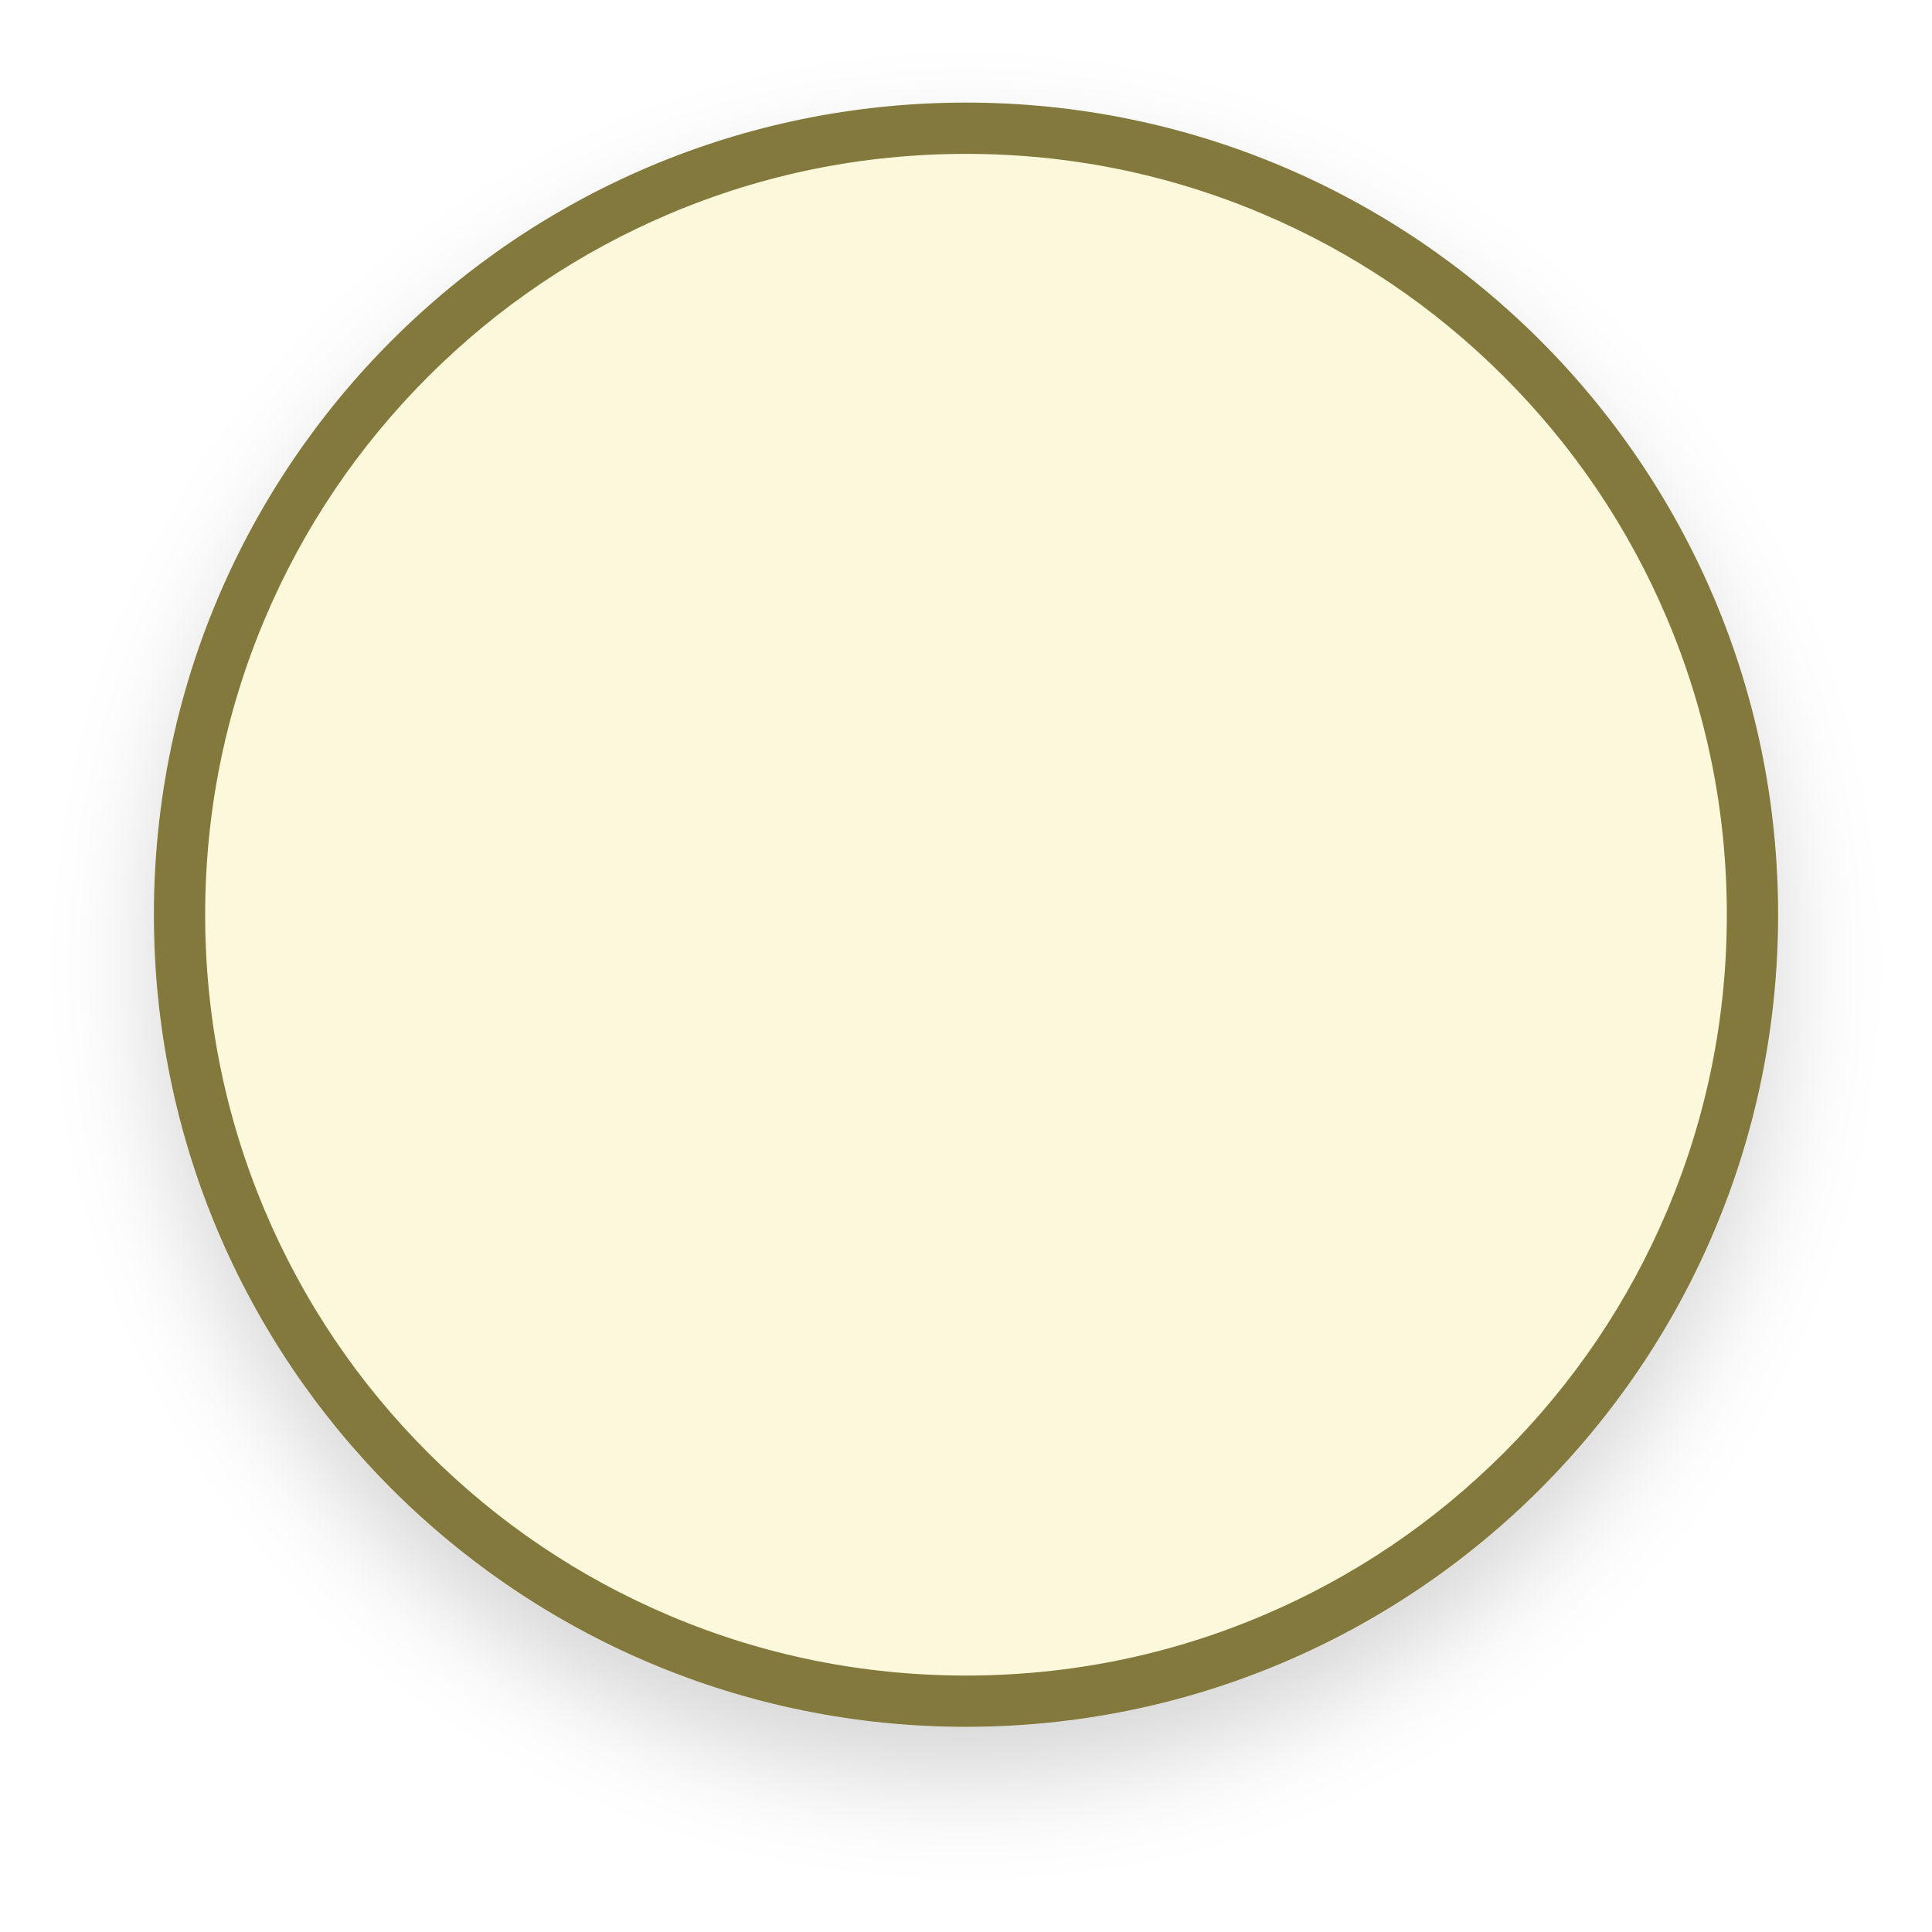
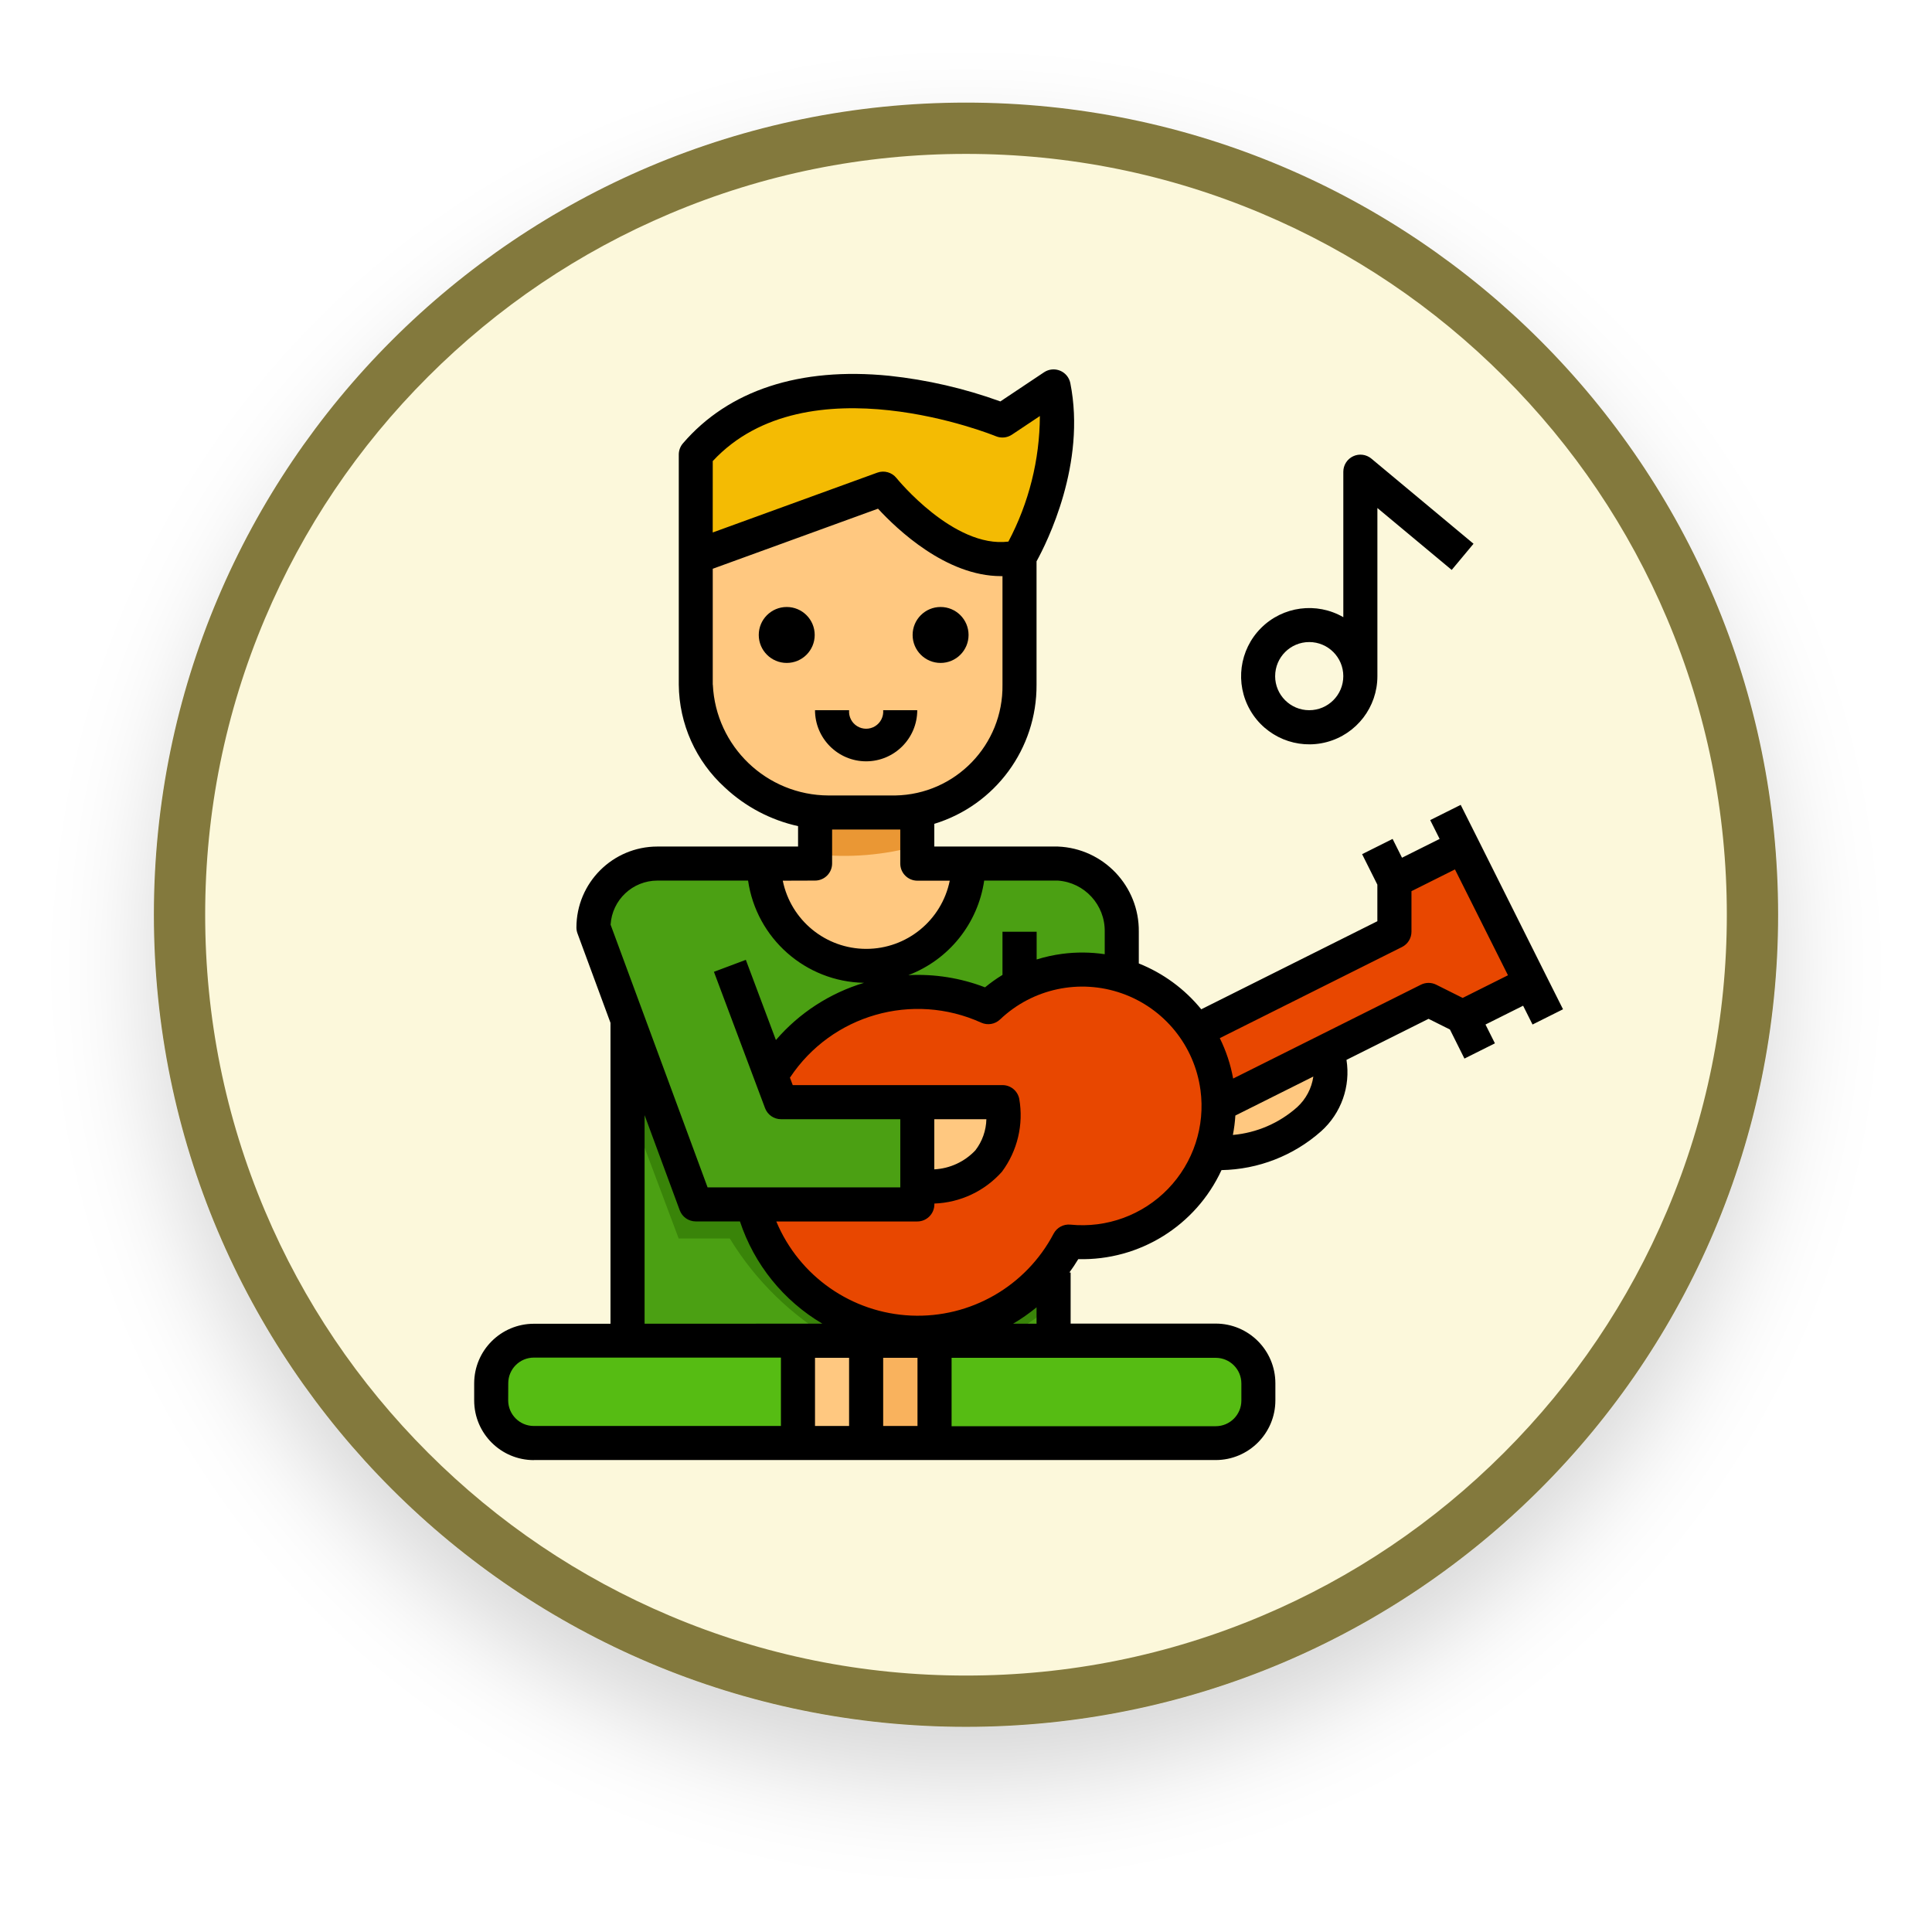
<svg xmlns="http://www.w3.org/2000/svg" width="113" height="113" viewBox="0 0 113 113">
  <defs>
    <filter id="Trazado_982547" x="0" y="0" width="113" height="113" filterUnits="userSpaceOnUse">
      <feOffset dy="3" input="SourceAlpha" />
      <feGaussianBlur stdDeviation="3" result="blur" />
      <feFlood flood-opacity="0.161" />
      <feComposite operator="in" in2="blur" />
      <feComposite in="SourceGraphic" />
    </filter>
  </defs>
-   <g id="Grupo_1225407" data-name="Grupo 1225407" transform="translate(-1112 -5073.421)">
-     <g id="Grupo_1209313" data-name="Grupo 1209313" transform="translate(0 3843.205)">
-       <g id="Grupo_1209049" data-name="Grupo 1209049">
-         <g id="Grupo_1208493" data-name="Grupo 1208493" transform="translate(0 -4397.209)">
-           <g id="Grupo_1202104" data-name="Grupo 1202104" transform="translate(0 -1149.226)">
-             <g id="Grupo_1201923" data-name="Grupo 1201923" transform="translate(-4174.49 4856.378)">
-               <g id="Grupo_1176928" data-name="Grupo 1176928" transform="translate(5295.49 1926.273)">
-                 <g id="Grupo_1172322" data-name="Grupo 1172322" transform="translate(0 0)">
-                   <g id="Grupo_1164700" data-name="Grupo 1164700">
-                     <g id="Grupo_1160931" data-name="Grupo 1160931">
-                       <g id="Grupo_1160749" data-name="Grupo 1160749">
-                         <g id="Grupo_1158891" data-name="Grupo 1158891">
-                           <g id="Grupo_1157406" data-name="Grupo 1157406">
-                             <g id="Grupo_1155793" data-name="Grupo 1155793">
-                               <g id="Grupo_1154704" data-name="Grupo 1154704">
-                                 <g id="Grupo_1150790" data-name="Grupo 1150790">
-                                   <g id="Grupo_1154214" data-name="Grupo 1154214">
-                                     <g id="Grupo_1152583" data-name="Grupo 1152583">
-                                       <g id="Grupo_1146973" data-name="Grupo 1146973">
-                                         <g id="Grupo_1146954" data-name="Grupo 1146954">
-                                           <g transform="matrix(1, 0, 0, 1, -9, -6)" filter="url(#Trazado_982547)">
-                                             <g id="Trazado_982547-2" data-name="Trazado 982547" transform="translate(9 6)" fill="#fcf8db">
-                                               <path d="M 47.5 93.5 C 41.289 93.5 35.265 92.284 29.595 89.886 C 24.118 87.569 19.198 84.252 14.973 80.027 C 10.748 75.802 7.431 70.882 5.114 65.405 C 2.716 59.735 1.5 53.711 1.5 47.5 C 1.5 41.289 2.716 35.265 5.114 29.595 C 7.431 24.118 10.748 19.198 14.973 14.973 C 19.198 10.748 24.118 7.431 29.595 5.114 C 35.265 2.716 41.289 1.5 47.5 1.5 C 53.711 1.5 59.735 2.716 65.405 5.114 C 70.882 7.431 75.802 10.748 80.027 14.973 C 84.252 19.198 87.569 24.118 89.886 29.595 C 92.284 35.265 93.5 41.289 93.5 47.5 C 93.5 53.711 92.284 59.735 89.886 65.405 C 87.569 70.882 84.252 75.802 80.027 80.027 C 75.802 84.252 70.882 87.569 65.405 89.886 C 59.735 92.284 53.711 93.5 47.5 93.5 Z" stroke="none" />
-                                               <path d="M 47.5 3 C 41.491 3 35.664 4.176 30.18 6.496 C 24.881 8.737 20.122 11.946 16.034 16.034 C 11.946 20.121 8.737 24.881 6.496 30.179 C 4.176 35.664 3 41.491 3 47.5 C 3 53.509 4.176 59.336 6.496 64.82 C 8.737 70.119 11.946 74.878 16.034 78.966 C 20.122 83.054 24.881 86.263 30.18 88.504 C 35.664 90.824 41.491 92 47.5 92 C 53.509 92 59.336 90.824 64.821 88.504 C 70.119 86.263 74.878 83.054 78.966 78.966 C 83.054 74.878 86.263 70.119 88.504 64.82 C 90.824 59.336 92 53.509 92 47.5 C 92 41.491 90.824 35.664 88.504 30.179 C 86.263 24.881 83.054 20.121 78.966 16.034 C 74.878 11.946 70.119 8.737 64.821 6.496 C 59.336 4.176 53.509 3 47.5 3 M 47.5 0 C 73.734 0 95 21.266 95 47.5 C 95 73.733 73.734 95 47.5 95 C 21.266 95 7.62939453125e-06 73.733 7.62939453125e-06 47.5 C 7.62939453125e-06 21.266 21.266 0 47.5 0 Z" stroke="none" fill="#83793c" />
+   <g id="Grupo_1225415" data-name="Grupo 1225415" transform="translate(-3729 -1519.143)">
+     <g id="Grupo_1224651" data-name="Grupo 1224651" transform="translate(2617 -3554.277)">
+       <g id="Grupo_1209313" data-name="Grupo 1209313" transform="translate(0 3843.205)">
+         <g id="Grupo_1209049" data-name="Grupo 1209049">
+           <g id="Grupo_1208493" data-name="Grupo 1208493" transform="translate(0 -4397.209)">
+             <g id="Grupo_1202104" data-name="Grupo 1202104" transform="translate(0 -1149.226)">
+               <g id="Grupo_1201923" data-name="Grupo 1201923" transform="translate(-4174.49 4856.378)">
+                 <g id="Grupo_1176928" data-name="Grupo 1176928" transform="translate(5295.49 1926.273)">
+                   <g id="Grupo_1172322" data-name="Grupo 1172322" transform="translate(0 0)">
+                     <g id="Grupo_1164700" data-name="Grupo 1164700">
+                       <g id="Grupo_1160931" data-name="Grupo 1160931">
+                         <g id="Grupo_1160749" data-name="Grupo 1160749">
+                           <g id="Grupo_1158891" data-name="Grupo 1158891">
+                             <g id="Grupo_1157406" data-name="Grupo 1157406">
+                               <g id="Grupo_1155793" data-name="Grupo 1155793">
+                                 <g id="Grupo_1154704" data-name="Grupo 1154704">
+                                   <g id="Grupo_1150790" data-name="Grupo 1150790">
+                                     <g id="Grupo_1154214" data-name="Grupo 1154214">
+                                       <g id="Grupo_1152583" data-name="Grupo 1152583">
+                                         <g id="Grupo_1146973" data-name="Grupo 1146973">
+                                           <g id="Grupo_1146954" data-name="Grupo 1146954">
+                                             <g transform="matrix(1, 0, 0, 1, -9, -6)" filter="url(#Trazado_982547)">
+                                               <g id="Trazado_982547-2" data-name="Trazado 982547" transform="translate(9 6)" fill="#fcf8db">
+                                                 <path d="M 47.5 93.5 C 41.289 93.5 35.265 92.284 29.595 89.886 C 24.118 87.569 19.198 84.252 14.973 80.027 C 10.748 75.802 7.431 70.882 5.114 65.405 C 2.716 59.735 1.5 53.711 1.5 47.5 C 1.5 41.289 2.716 35.265 5.114 29.595 C 7.431 24.118 10.748 19.198 14.973 14.973 C 19.198 10.748 24.118 7.431 29.595 5.114 C 35.265 2.716 41.289 1.5 47.5 1.5 C 53.711 1.5 59.735 2.716 65.405 5.114 C 70.882 7.431 75.802 10.748 80.027 14.973 C 84.252 19.198 87.569 24.118 89.886 29.595 C 92.284 35.265 93.5 41.289 93.5 47.5 C 93.5 53.711 92.284 59.735 89.886 65.405 C 87.569 70.882 84.252 75.802 80.027 80.027 C 75.802 84.252 70.882 87.569 65.405 89.886 C 59.735 92.284 53.711 93.5 47.5 93.5 Z" stroke="none" />
+                                                 <path d="M 47.5 3 C 41.491 3 35.664 4.176 30.18 6.496 C 24.881 8.737 20.122 11.946 16.034 16.034 C 11.946 20.121 8.737 24.881 6.496 30.179 C 4.176 35.664 3 41.491 3 47.5 C 3 53.509 4.176 59.336 6.496 64.82 C 8.737 70.119 11.946 74.878 16.034 78.966 C 20.122 83.054 24.881 86.263 30.18 88.504 C 35.664 90.824 41.491 92 47.5 92 C 53.509 92 59.336 90.824 64.821 88.504 C 70.119 86.263 74.878 83.054 78.966 78.966 C 83.054 74.878 86.263 70.119 88.504 64.82 C 90.824 59.336 92 53.509 92 47.5 C 92 41.491 90.824 35.664 88.504 30.179 C 86.263 24.881 83.054 20.121 78.966 16.034 C 74.878 11.946 70.119 8.737 64.821 6.496 C 59.336 4.176 53.509 3 47.5 3 M 47.5 0 C 73.734 0 95 21.266 95 47.5 C 95 73.733 73.734 95 47.5 95 C 21.266 95 7.62939453125e-06 73.733 7.62939453125e-06 47.5 C 7.62939453125e-06 21.266 21.266 0 47.5 0 Z" stroke="none" fill="#83793c" />
+                                               </g>
                                            </g>
                                          </g>
                                        </g>
                                      </g>
                                    </g>
                                  </g>
                                </g>
                              </g>
                            </g>
                          </g>
                        </g>
                      </g>
                    </g>
                  </g>
                </g>
              </g>
            </g>
          </g>
        </g>
      </g>
    </g>
+     <g id="guitar_4072082" transform="translate(3756.734 1540.747)">
+       <path id="Trazado_1057549" data-name="Trazado 1057549" d="M57.994,240.971v18.938H82.912V238.977H86.9v-2.99A3.959,3.959,0,0,0,83.161,232H59.738A3.738,3.738,0,0,0,56,235.738Z" transform="translate(-49.023 -203.094)" fill="#4ba013" />
+       <path id="Trazado_1057550" data-name="Trazado 1057550" d="M96.919,320.812v-6.269L72,304v4.984l2.99,7.974h2.99a17.242,17.242,0,0,0,6.142,5.98h9.56A17.229,17.229,0,0,0,96.919,320.812Z" transform="translate(-63.029 -266.123)" fill="#398409" />
+       <path id="Trazado_1057551" data-name="Trazado 1057551" d="M343.974,320a3.517,3.517,0,0,1-1,3.987c-2.229,2.229-5.98,1.993-5.98,1.993L336,320Z" transform="translate(-294.137 -280.13)" fill="#ffc880" />
+       <path id="Trazado_1057552" data-name="Trazado 1057552" d="M144.971,196.984V192h-5.98v4.984H136a5.98,5.98,0,0,0,11.961,0Z" transform="translate(-119.055 -168.078)" fill="#ffc880" />
+       <path id="Trazado_1057553" data-name="Trazado 1057553" d="M165.98,202.951V200H160v3.444A15.829,15.829,0,0,0,165.98,202.951Z" transform="translate(-140.065 -175.081)" fill="#ea9734" />
+       <path id="Trazado_1057554" data-name="Trazado 1057554" d="M104,48V60.459a7.807,7.807,0,0,0,7.767,7.476h3.9a7.374,7.374,0,0,0,7.268-7.476V48Z" transform="translate(-91.042 -42.019)" fill="#ffc880" />
+       <path id="Trazado_1057555" data-name="Trazado 1057555" d="M104,11.987v5.98l10.964-3.987s3.987,4.984,7.974,3.987c0,0,2.99-4.984,1.993-9.967l-2.99,1.993S109.98,5.01,104,11.987Z" transform="translate(-91.042 -7.003)" fill="#f4bb03" />
+       <path id="Trazado_1057556" data-name="Trazado 1057556" d="M130.751,295.5a9.966,9.966,0,0,0,18.482,2.175,7.974,7.974,0,1,0-4.7-13.71,9.965,9.965,0,0,0-12.424,3.562" transform="translate(-114.46 -246.659)" fill="#e84700" />
+       <path id="Trazado_1057557" data-name="Trazado 1057557" d="M336,234.964l11.961-5.98v-2.99L351.948,224l3.987,7.974-3.987,1.993-1.993-1L337,239.45Z" transform="translate(-294.137 -196.091)" fill="#e84700" />
+       <path id="Trazado_1057558" data-name="Trazado 1057558" d="M208,344h4.984s1,4.984-4.984,4.984Z" transform="translate(-182.085 -301.139)" fill="#ffc880" />
+       <path id="Trazado_1057559" data-name="Trazado 1057559" d="M10.492,456h15.45v5.98H10.492A2.492,2.492,0,0,1,8,459.489v-1A2.492,2.492,0,0,1,10.492,456Z" transform="translate(-7.003 -399.185)" fill="#56bc13" />
+       <path id="Trazado_1057560" data-name="Trazado 1057560" d="M2.492,0H18.938V5.98H2.492A2.492,2.492,0,0,1,0,3.489v-1A2.492,2.492,0,0,1,2.492,0Z" transform="translate(45.864 62.795) rotate(180)" fill="#56bc13" />
+       <path id="Trazado_1057561" data-name="Trazado 1057561" d="M77.98,280l2.99,7.974h7.974v5.98H75.987L72,282.99Z" transform="translate(-63.029 -245.113)" fill="#4ba013" />
+       <path id="Trazado_1057562" data-name="Trazado 1057562" d="M152,456h3.987v5.98H152Z" transform="translate(-133.062 -399.185)" fill="#ffc880" />
+       <path id="Trazado_1057563" data-name="Trazado 1057563" d="M184,456h3.987v5.98H184Z" transform="translate(-161.075 -399.185)" fill="#f9b25d" />
+       <path id="Trazado_1057564" data-name="Trazado 1057564" d="M162.99,162.99a2.994,2.994,0,0,0,2.99-2.99h-1.993a1,1,0,1,1-1.993,0H160A2.994,2.994,0,0,0,162.99,162.99Z" transform="translate(-140.065 -140.065)" />
+       <path id="Trazado_1057565" data-name="Trazado 1057565" d="M3.489,63.792H43.372A3.492,3.492,0,0,0,46.861,60.3v-1a3.492,3.492,0,0,0-3.489-3.489H34.886v-2.99h-.072q.275-.377.519-.78a8.973,8.973,0,0,0,8.377-5.207,9.028,9.028,0,0,0,5.835-2.279,4.628,4.628,0,0,0,1.475-4.169l4.8-2.4,1.251.625.848,1.7,1.783-.892-.551-1.1,2.2-1.1.551,1.1,1.783-.892-1-1.993L58.7,27.464l-1-1.993-1.783.892.551,1.1-2.2,1.1-.551-1.1-1.783.892.892,1.783v2.139l-10.3,5.151a9.037,9.037,0,0,0-3.653-2.681V32.893a4.929,4.929,0,0,0-4.735-4.984H26.912V26.581a8.458,8.458,0,0,0,5.98-8.141V11.228C33.507,10.112,35.809,5.513,34.867.8a1,1,0,0,0-1.53-.634L30.776,1.875a27.692,27.692,0,0,0-6.5-1.5c-5.229-.523-9.4.845-12.069,3.956a1,1,0,0,0-.24.649V18.44a8.222,8.222,0,0,0,2.692,6.013,9.143,9.143,0,0,0,4.285,2.262v1.194H10.715a4.74,4.74,0,0,0-4.735,4.735,1,1,0,0,0,.062.345l1.931,5.232v17.6H3.489A3.492,3.492,0,0,0,0,59.307v1a3.492,3.492,0,0,0,3.489,3.489Zm44.647-20.64a6.529,6.529,0,0,1-3.76,1.626,8.884,8.884,0,0,0,.145-1.136l4.56-2.28a3,3,0,0,1-.945,1.79Zm6.134-9.368a1,1,0,0,0,.551-.892V30.519l2.544-1.272,3.1,6.191-2.65,1.325-1.548-.774a1,1,0,0,0-.892,0L44.391,41.479a8.913,8.913,0,0,0-.781-2.364ZM21.928,61.8H19.935V57.812h1.993ZM9.967,55.818v-12.2l2.056,5.566a1,1,0,0,0,.934.651h2.588a10.924,10.924,0,0,0,4.819,5.98ZM25.929,61.8H23.922V57.812h2.007Zm17.443-3.987a1.5,1.5,0,0,1,1.5,1.5v1a1.5,1.5,0,0,1-1.5,1.5H27.923V57.812ZM31.521,55.818a11.017,11.017,0,0,0,1.372-.958v.958ZM42.481,42.155a6.975,6.975,0,0,1-7.61,7.868,1,1,0,0,0-.98.528,8.971,8.971,0,0,1-16.22-.713h8.245a1,1,0,0,0,1-1v-.048a5.558,5.558,0,0,0,3.953-1.862,5.547,5.547,0,0,0,1.011-4.266,1,1,0,0,0-.977-.8H18.632l-.171-.455.015.01a8.969,8.969,0,0,1,11.181-3.207,1,1,0,0,0,1.1-.186,6.975,6.975,0,0,1,11.723,4.129ZM26.912,46.79V43.857h3.046a3.094,3.094,0,0,1-.644,1.821A3.553,3.553,0,0,1,26.912,46.79ZM29.83,29.9h4.309a2.949,2.949,0,0,1,2.741,2.99v1.316a8.942,8.942,0,0,0-2.5-.019,9.042,9.042,0,0,0-1.482.327V32.893H30.9v2.524a8.95,8.95,0,0,0-1.021.727,10.927,10.927,0,0,0-4.485-.713A7,7,0,0,0,29.83,29.9ZM13.954,5.364c5.518-5.938,16.451-1.5,16.561-1.453a1,1,0,0,0,.936-.091l1.636-1.091a15.845,15.845,0,0,1-1.841,7.344c-3.2.4-6.514-3.676-6.548-3.719a1,1,0,0,0-1.119-.314l-9.627,3.5Zm0,13.076V11.662L23.62,8.148c1.106,1.2,3.977,3.945,7.195,3.945l.085,0v6.35a6.385,6.385,0,0,1-6.271,6.479h-3.9a6.8,6.8,0,0,1-6.77-6.479ZM19.935,29.9a1,1,0,0,0,1-1V26.913h3.987v1.993a1,1,0,0,0,1,1h1.894a4.984,4.984,0,0,1-9.767,0Zm-9.22,0H16.02A6.986,6.986,0,0,0,22.8,35.88a10.97,10.97,0,0,0-5.152,3.346l-1.759-4.69-1.866.7,2.99,7.974a1,1,0,0,0,.933.647h6.977v3.987H13.652L7.979,32.479A2.745,2.745,0,0,1,10.715,29.9Zm-8.722,29.4a1.5,1.5,0,0,1,1.5-1.5H17.941V61.8H3.489a1.5,1.5,0,0,1-1.5-1.5Z" transform="translate(0)" />
+       <path id="Trazado_1057566" data-name="Trazado 1057566" d="M367.993,52.958V43.125l4.346,3.621,1.276-1.531-5.98-4.984A1,1,0,0,0,366,41v8.51a3.986,3.986,0,1,0,1.993,3.451Zm-5.98,0a1.993,1.993,0,1,1,1.993,1.993A1.993,1.993,0,0,1,362.012,52.958Z" transform="translate(-315.165 -35.016)" />
+       <circle id="Elipse_13654" data-name="Elipse 13654" cx="1.636" cy="1.636" r="1.636" transform="translate(16.645 13.898)" />
+       <circle id="Elipse_13655" data-name="Elipse 13655" cx="1.636" cy="1.636" r="1.636" transform="translate(25.644 13.898)" />
+     </g>
  </g>
</svg>
